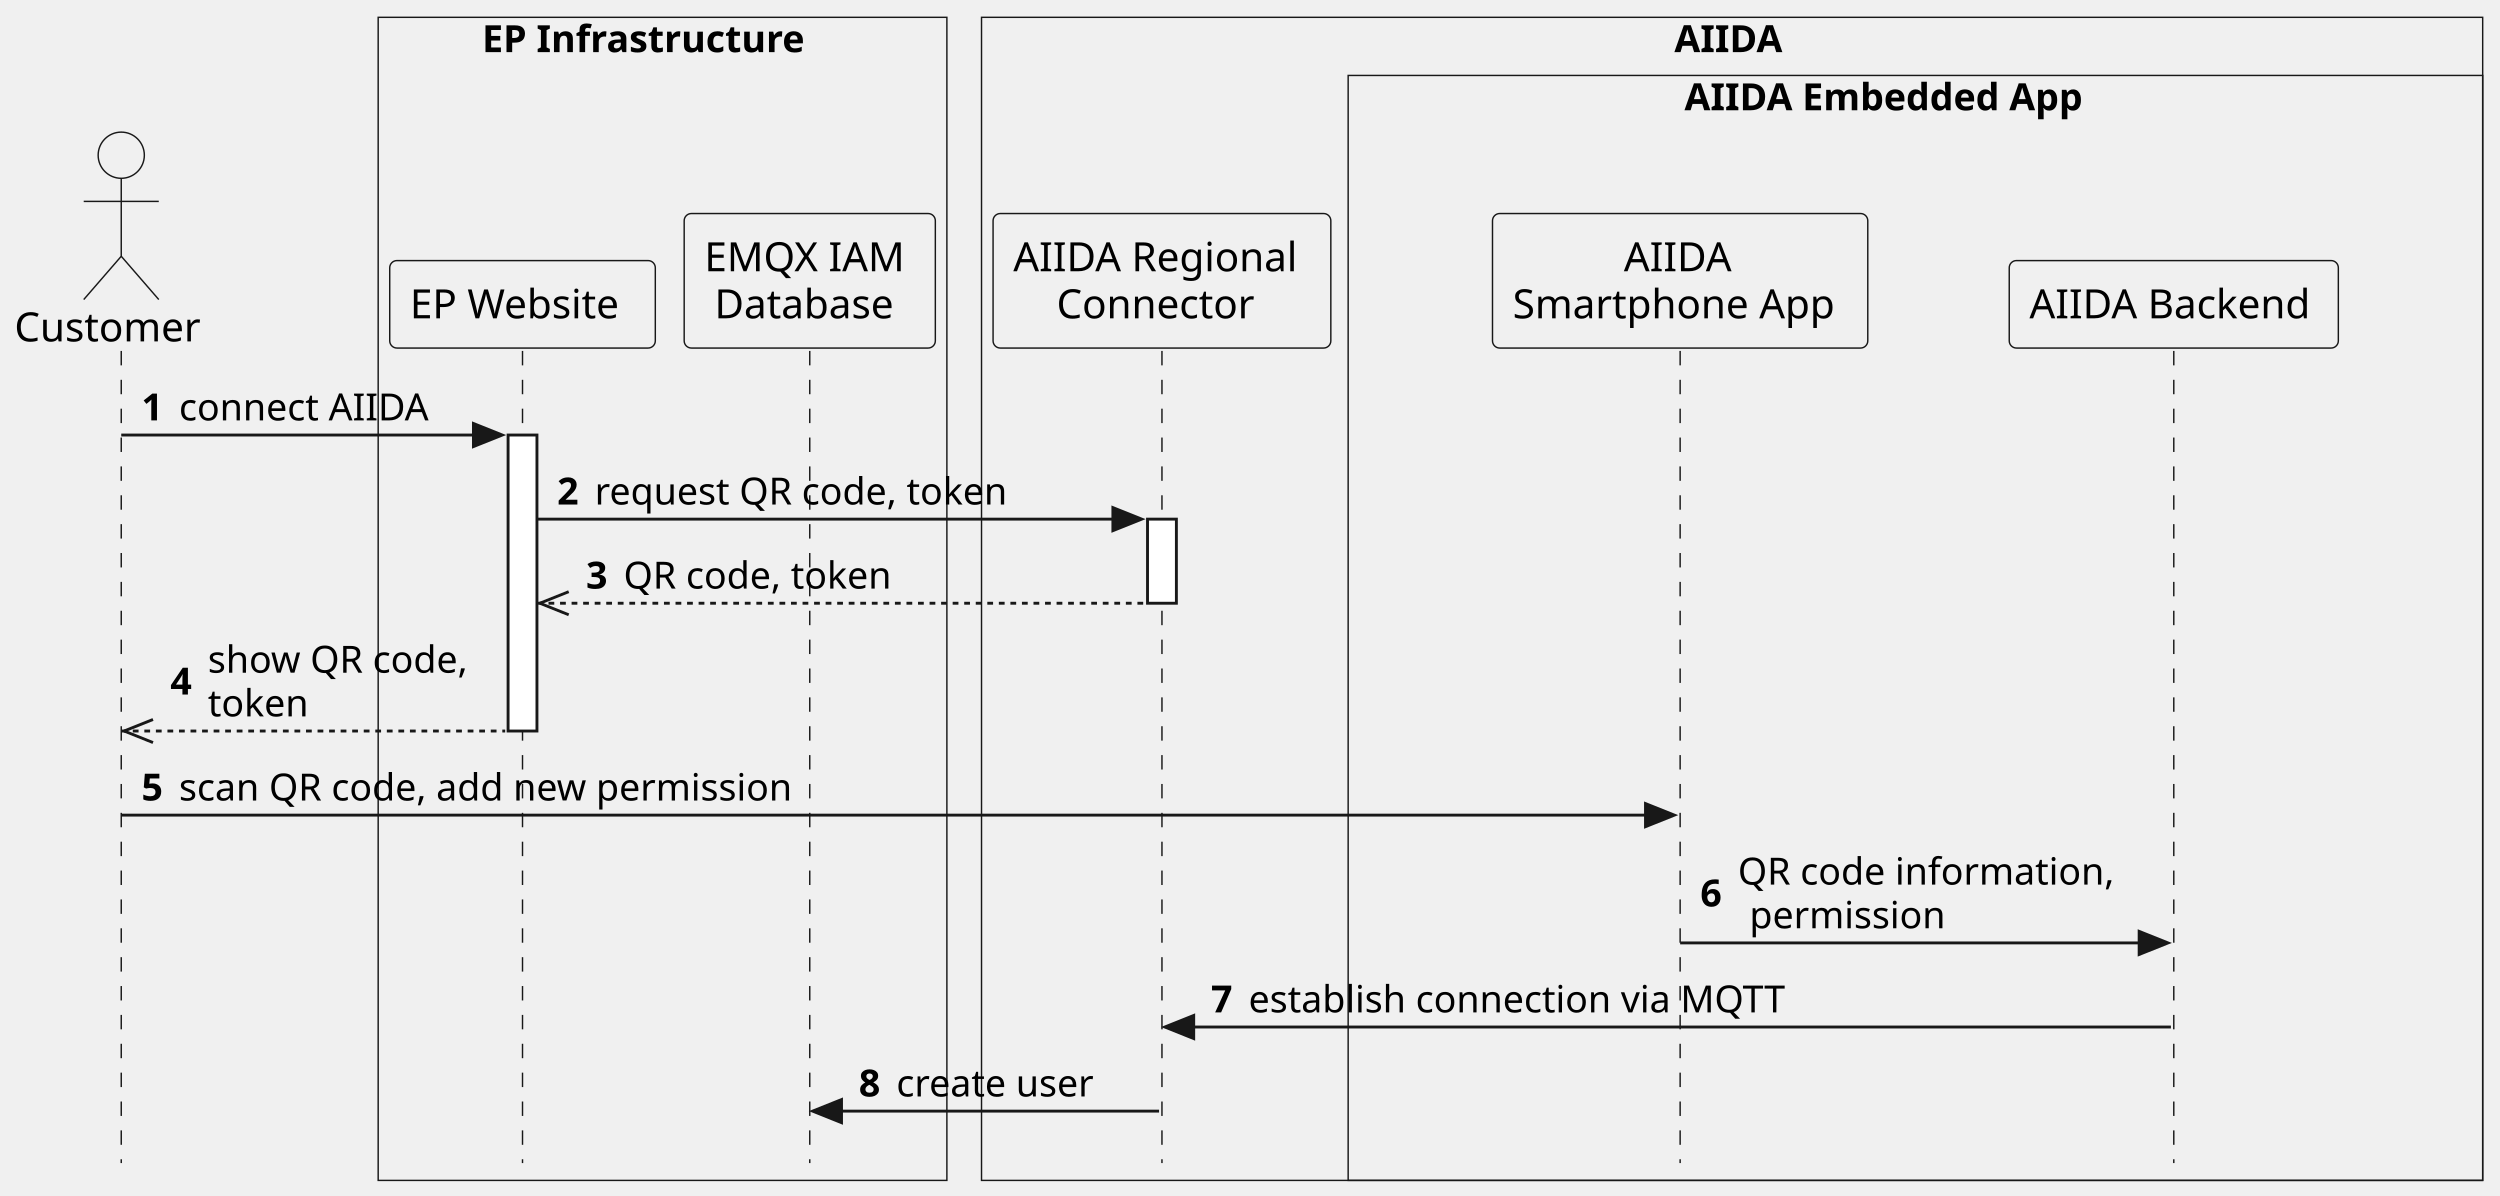
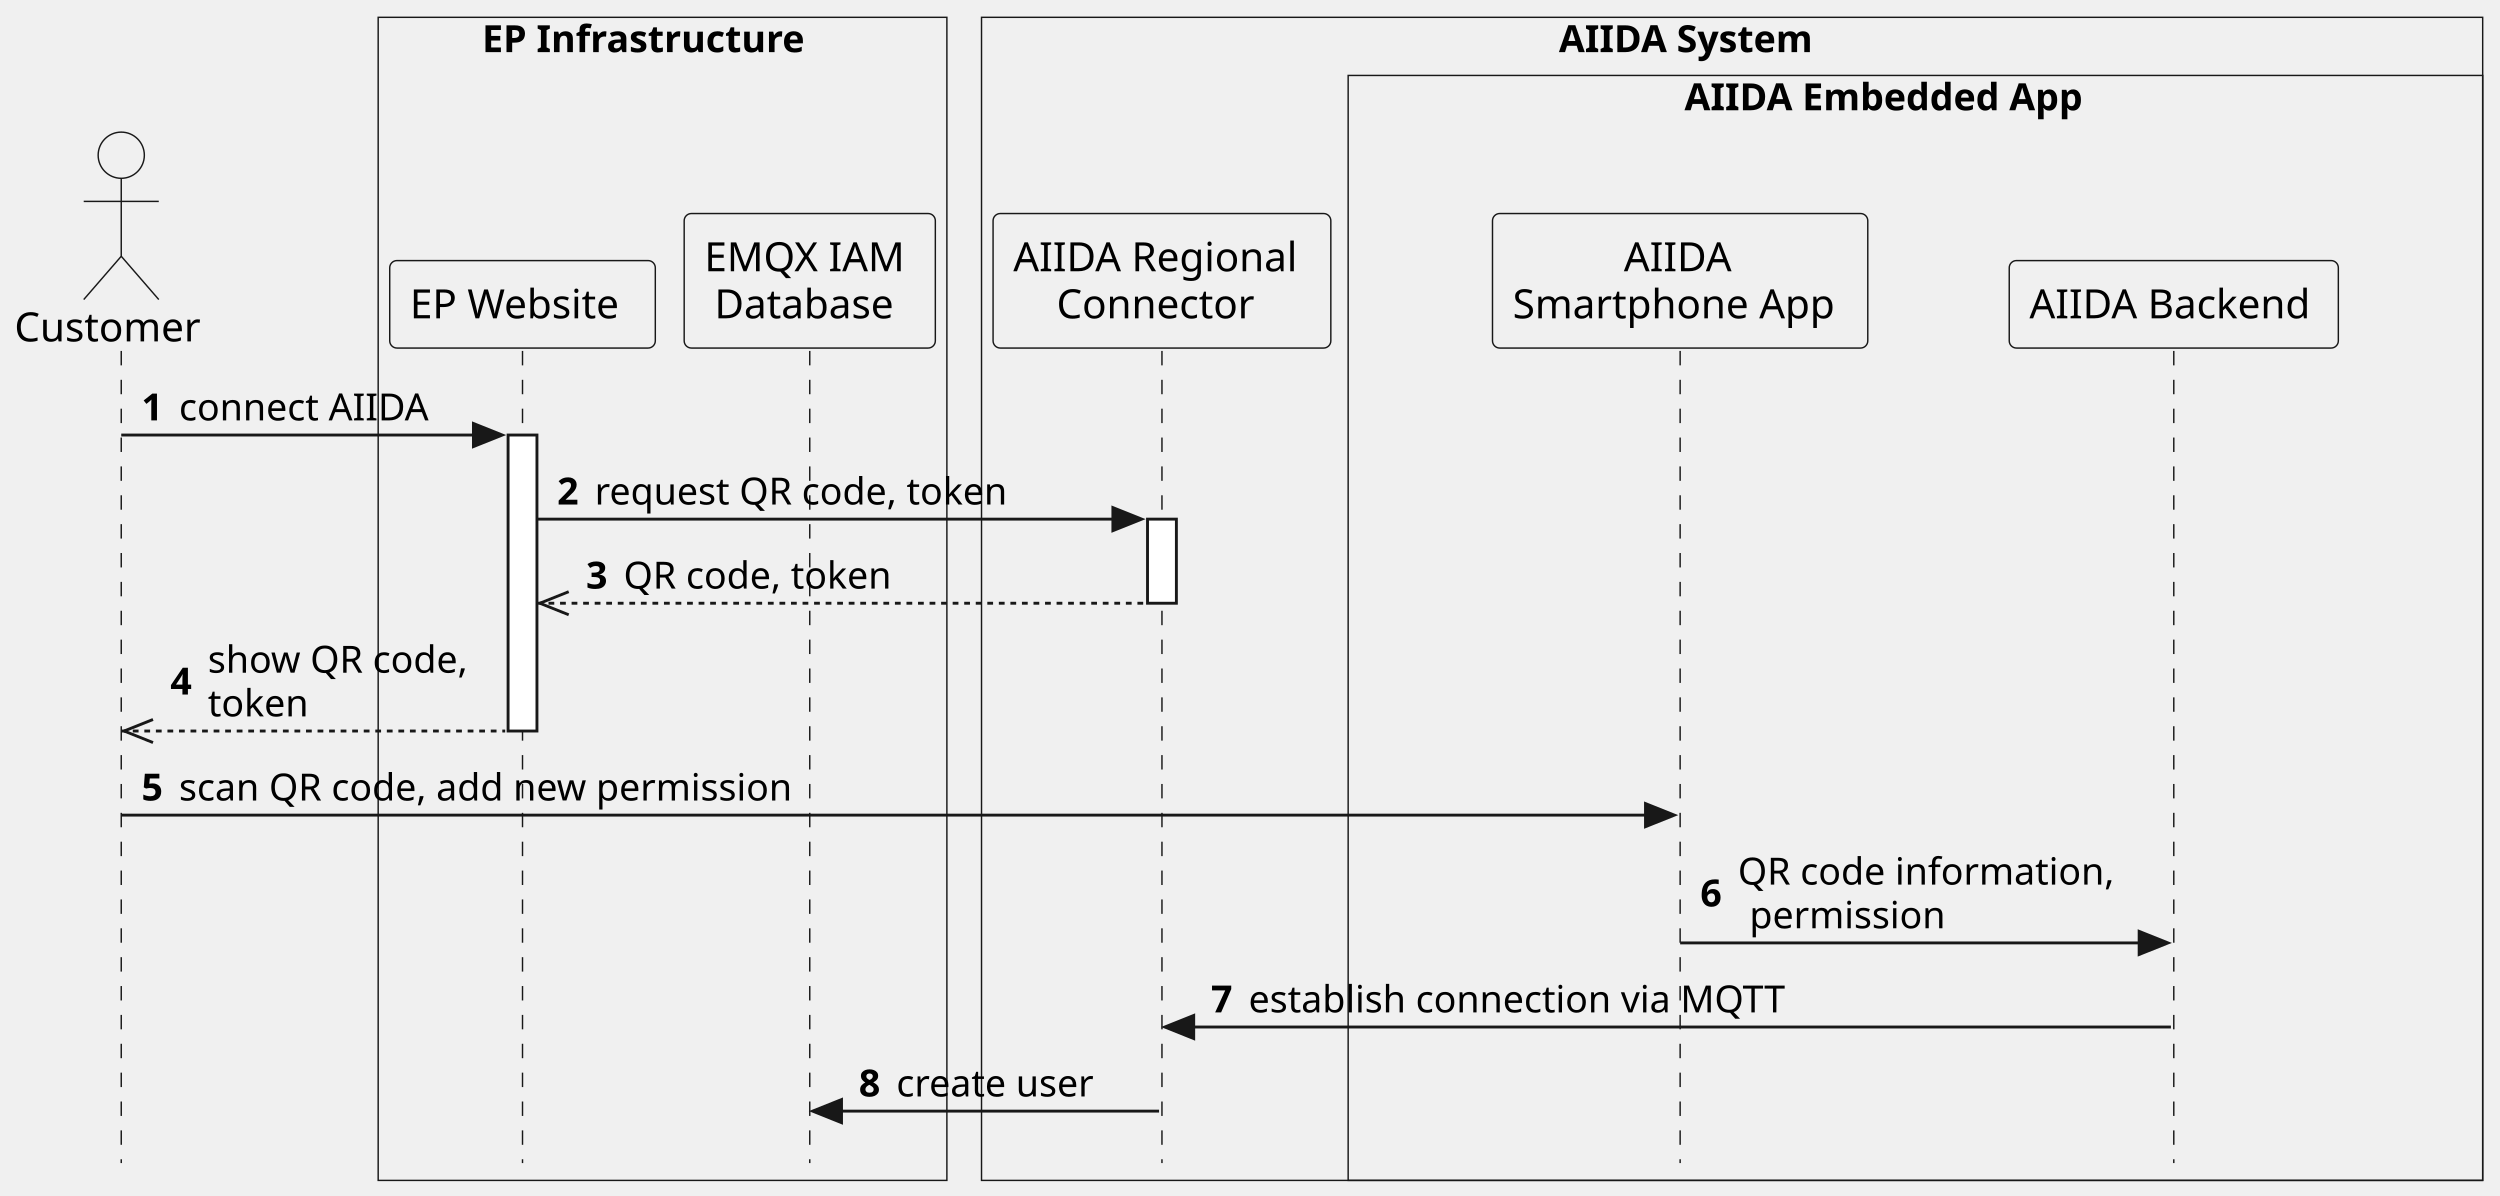
<svg xmlns="http://www.w3.org/2000/svg" contentStyleType="text/css" height="414px" preserveAspectRatio="none" style="width:866px;height:414px;background:#FFFFFF;" version="1.1" viewBox="0 0 866 414" width="866px" zoomAndPan="magnify">
  <defs />
  <g>
    <rect fill="none" height="402.891" style="stroke:#181818;stroke-width:0.5;" width="197" x="131" y="6" />
    <text fill="#000000" font-family="sans-serif" font-size="13" font-weight="bold" lengthAdjust="spacing" textLength="125" x="167" y="18.067">EP Infrastructure</text>
    <rect fill="none" height="402.891" style="stroke:#181818;stroke-width:0.5;" width="520" x="340" y="6" />
-     <text fill="#000000" font-family="sans-serif" font-size="13" font-weight="bold" lengthAdjust="spacing" textLength="39" x="580" y="18.067">AIIDA</text>
+     <text fill="#000000" font-family="sans-serif" font-size="13" font-weight="bold" lengthAdjust="spacing" textLength="98" x="540" y="18.067">AIIDA System</text>
    <rect fill="none" height="382.758" style="stroke:#181818;stroke-width:0.5;" width="393" x="467" y="26.133" />
    <text fill="#000000" font-family="sans-serif" font-size="13" font-weight="bold" lengthAdjust="spacing" textLength="160" x="583.5" y="38.2">AIIDA Embedded App</text>
    <line style="stroke:#181818;stroke-width:0.5;stroke-dasharray:5.0,5.0;" x1="42" x2="42" y1="121.562" y2="402.891" />
    <line style="stroke:#181818;stroke-width:0.5;stroke-dasharray:5.0,5.0;" x1="181" x2="181" y1="121.562" y2="402.891" />
    <rect fill="#FFFFFF" height="102.531" style="stroke:#181818;stroke-width:1.0;" width="10" x="176" y="150.695" />
    <line style="stroke:#181818;stroke-width:0.5;stroke-dasharray:5.0,5.0;" x1="280.5" x2="280.5" y1="121.562" y2="402.891" />
    <line style="stroke:#181818;stroke-width:0.5;stroke-dasharray:5.0,5.0;" x1="402.5" x2="402.5" y1="121.562" y2="402.891" />
    <rect fill="#FFFFFF" height="29.133" style="stroke:#181818;stroke-width:1.0;" width="10" x="397.5" y="179.828" />
    <line style="stroke:#181818;stroke-width:0.5;stroke-dasharray:5.0,5.0;" x1="582" x2="582" y1="121.562" y2="402.891" />
    <line style="stroke:#181818;stroke-width:0.5;stroke-dasharray:5.0,5.0;" x1="753" x2="753" y1="121.562" y2="402.891" />
    <text fill="#000000" font-family="sans-serif" font-size="14" lengthAdjust="spacing" textLength="68" x="5" y="118.261">Customer</text>
    <ellipse cx="42" cy="53.766" fill="none" rx="8" ry="8" style="stroke:#181818;stroke-width:0.5;" />
    <path d="M42,61.766 L42,88.766 M29,69.766 L55,69.766 M42,88.766 L29,103.766 M42,88.766 L55,103.766 " fill="none" style="stroke:#181818;stroke-width:0.5;" />
    <rect fill="none" height="30.297" rx="2.5" ry="2.5" style="stroke:#181818;stroke-width:0.5;" width="92" x="135" y="90.266" />
    <text fill="#000000" font-family="sans-serif" font-size="14" lengthAdjust="spacing" textLength="78" x="142" y="110.261">EP Website</text>
    <rect fill="none" height="46.594" rx="2.5" ry="2.5" style="stroke:#181818;stroke-width:0.5;" width="87" x="237" y="73.969" />
    <text fill="#000000" font-family="sans-serif" font-size="14" lengthAdjust="spacing" textLength="69" x="244" y="93.964">EMQX IAM</text>
    <text fill="#000000" font-family="sans-serif" font-size="14" lengthAdjust="spacing" textLength="66" x="247.5" y="110.261">Database</text>
    <rect fill="none" height="46.594" rx="2.5" ry="2.5" style="stroke:#181818;stroke-width:0.5;" width="117" x="344" y="73.969" />
    <text fill="#000000" font-family="sans-serif" font-size="14" lengthAdjust="spacing" textLength="99" x="351" y="93.964">AIIDA Regional</text>
    <text fill="#000000" font-family="sans-serif" font-size="14" lengthAdjust="spacing" textLength="73" x="366" y="110.261">Connector</text>
    <rect fill="none" height="46.594" rx="2.5" ry="2.5" style="stroke:#181818;stroke-width:0.5;" width="130" x="517" y="73.969" />
    <text fill="#000000" font-family="sans-serif" font-size="14" lengthAdjust="spacing" textLength="35" x="562.5" y="93.964">AIIDA</text>
    <text fill="#000000" font-family="sans-serif" font-size="14" lengthAdjust="spacing" textLength="116" x="524" y="110.261">Smartphone App</text>
    <rect fill="none" height="30.297" rx="2.5" ry="2.5" style="stroke:#181818;stroke-width:0.5;" width="114" x="696" y="90.266" />
    <text fill="#000000" font-family="sans-serif" font-size="14" lengthAdjust="spacing" textLength="100" x="703" y="110.261">AIIDA Backend</text>
    <polygon fill="#181818" points="164,146.695,174,150.695,164,154.695" style="stroke:#181818;stroke-width:1.0;" />
    <line style="stroke:#181818;stroke-width:1.0;" x1="42" x2="170" y1="150.695" y2="150.695" />
    <text fill="#000000" font-family="sans-serif" font-size="13" font-weight="bold" lengthAdjust="spacing" textLength="9" x="49" y="145.629">1</text>
    <text fill="#000000" font-family="sans-serif" font-size="13" lengthAdjust="spacing" textLength="89" x="62" y="145.629">connect AIIDA</text>
    <polygon fill="#181818" points="385.5,175.828,395.5,179.828,385.5,183.828" style="stroke:#181818;stroke-width:1.0;" />
    <line style="stroke:#181818;stroke-width:1.0;" x1="186" x2="391.5" y1="179.828" y2="179.828" />
    <text fill="#000000" font-family="sans-serif" font-size="13" font-weight="bold" lengthAdjust="spacing" textLength="9" x="193" y="174.762">2</text>
    <text fill="#000000" font-family="sans-serif" font-size="13" lengthAdjust="spacing" textLength="150" x="206" y="174.762">request QR code, token</text>
    <line style="stroke:#181818;stroke-width:1.0;" x1="187" x2="197" y1="208.961" y2="204.961" />
    <line style="stroke:#181818;stroke-width:1.0;" x1="187" x2="197" y1="208.961" y2="212.961" />
    <line style="stroke:#181818;stroke-width:1.0;stroke-dasharray:2.0,2.0;" x1="186" x2="396.5" y1="208.961" y2="208.961" />
    <text fill="#000000" font-family="sans-serif" font-size="13" font-weight="bold" lengthAdjust="spacing" textLength="9" x="203" y="203.895">3</text>
    <text fill="#000000" font-family="sans-serif" font-size="13" lengthAdjust="spacing" textLength="97" x="216" y="203.895">QR code, token</text>
    <line style="stroke:#181818;stroke-width:1.0;" x1="43" x2="53" y1="253.227" y2="249.227" />
    <line style="stroke:#181818;stroke-width:1.0;" x1="43" x2="53" y1="253.227" y2="257.227" />
    <line style="stroke:#181818;stroke-width:1.0;stroke-dasharray:2.0,2.0;" x1="42" x2="175" y1="253.227" y2="253.227" />
    <text fill="#000000" font-family="sans-serif" font-size="13" font-weight="bold" lengthAdjust="spacing" textLength="9" x="59" y="240.594">4</text>
    <text fill="#000000" font-family="sans-serif" font-size="13" lengthAdjust="spacing" textLength="93" x="72" y="233.028">show QR code,</text>
    <text fill="#000000" font-family="sans-serif" font-size="13" lengthAdjust="spacing" textLength="36" x="72" y="248.161">token</text>
    <polygon fill="#181818" points="570,278.359,580,282.359,570,286.359" style="stroke:#181818;stroke-width:1.0;" />
    <line style="stroke:#181818;stroke-width:1.0;" x1="42" x2="576" y1="282.359" y2="282.359" />
    <text fill="#000000" font-family="sans-serif" font-size="13" font-weight="bold" lengthAdjust="spacing" textLength="9" x="49" y="277.293">5</text>
    <text fill="#000000" font-family="sans-serif" font-size="13" lengthAdjust="spacing" textLength="222" x="62" y="277.293">scan QR code, add new permission</text>
    <polygon fill="#181818" points="741,322.625,751,326.625,741,330.625" style="stroke:#181818;stroke-width:1.0;" />
    <line style="stroke:#181818;stroke-width:1.0;" x1="582" x2="747" y1="326.625" y2="326.625" />
    <text fill="#000000" font-family="sans-serif" font-size="13" font-weight="bold" lengthAdjust="spacing" textLength="9" x="589" y="313.993">6</text>
    <text fill="#000000" font-family="sans-serif" font-size="13" lengthAdjust="spacing" textLength="134" x="602" y="306.426">QR code information,</text>
    <text fill="#000000" font-family="sans-serif" font-size="13" lengthAdjust="spacing" textLength="70" x="606" y="321.559">permission</text>
    <polygon fill="#181818" points="413.5,351.758,403.5,355.758,413.5,359.758" style="stroke:#181818;stroke-width:1.0;" />
    <line style="stroke:#181818;stroke-width:1.0;" x1="407.5" x2="752" y1="355.758" y2="355.758" />
    <text fill="#000000" font-family="sans-serif" font-size="13" font-weight="bold" lengthAdjust="spacing" textLength="9" x="419.5" y="350.692">7</text>
    <text fill="#000000" font-family="sans-serif" font-size="13" lengthAdjust="spacing" textLength="192" x="432.5" y="350.692">establish connection via MQTT</text>
    <polygon fill="#181818" points="291.5,380.891,281.5,384.891,291.5,388.891" style="stroke:#181818;stroke-width:1.0;" />
    <line style="stroke:#181818;stroke-width:1.0;" x1="285.5" x2="401.5" y1="384.891" y2="384.891" />
    <text fill="#000000" font-family="sans-serif" font-size="13" font-weight="bold" lengthAdjust="spacing" textLength="9" x="297.5" y="379.825">8</text>
    <text fill="#000000" font-family="sans-serif" font-size="13" lengthAdjust="spacing" textLength="73" x="310.5" y="379.825">create user</text>
  </g>
</svg>
